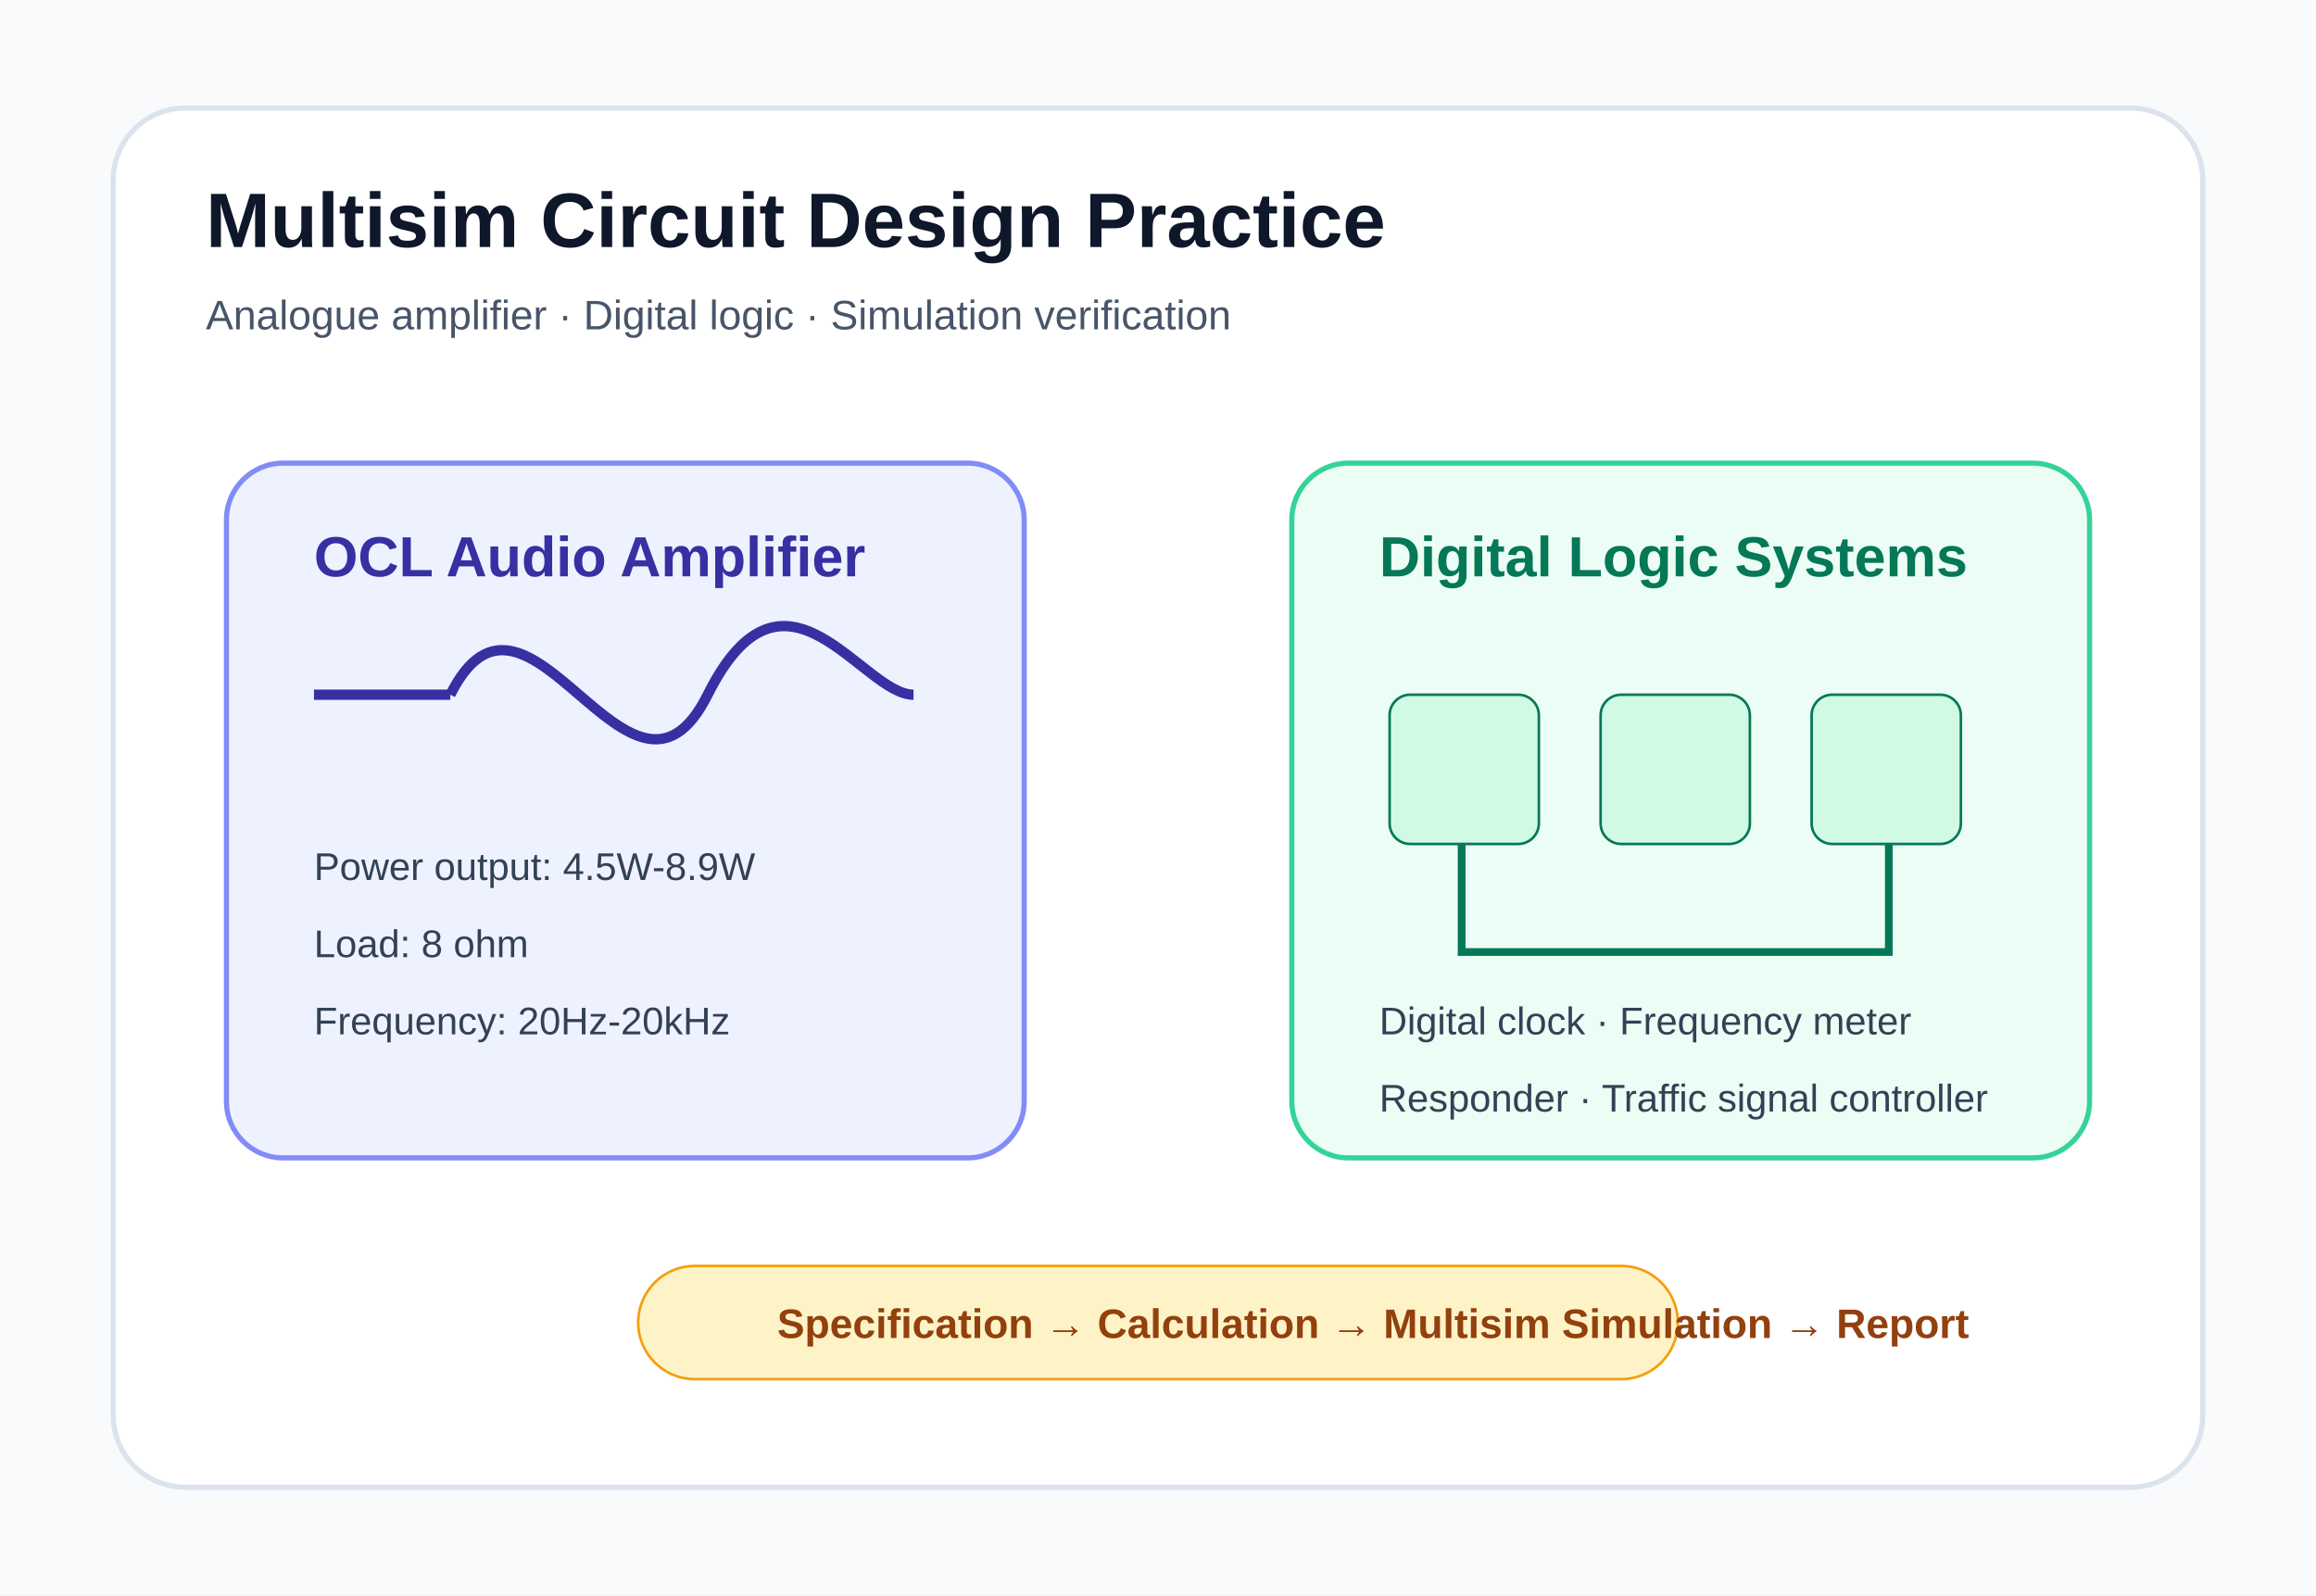
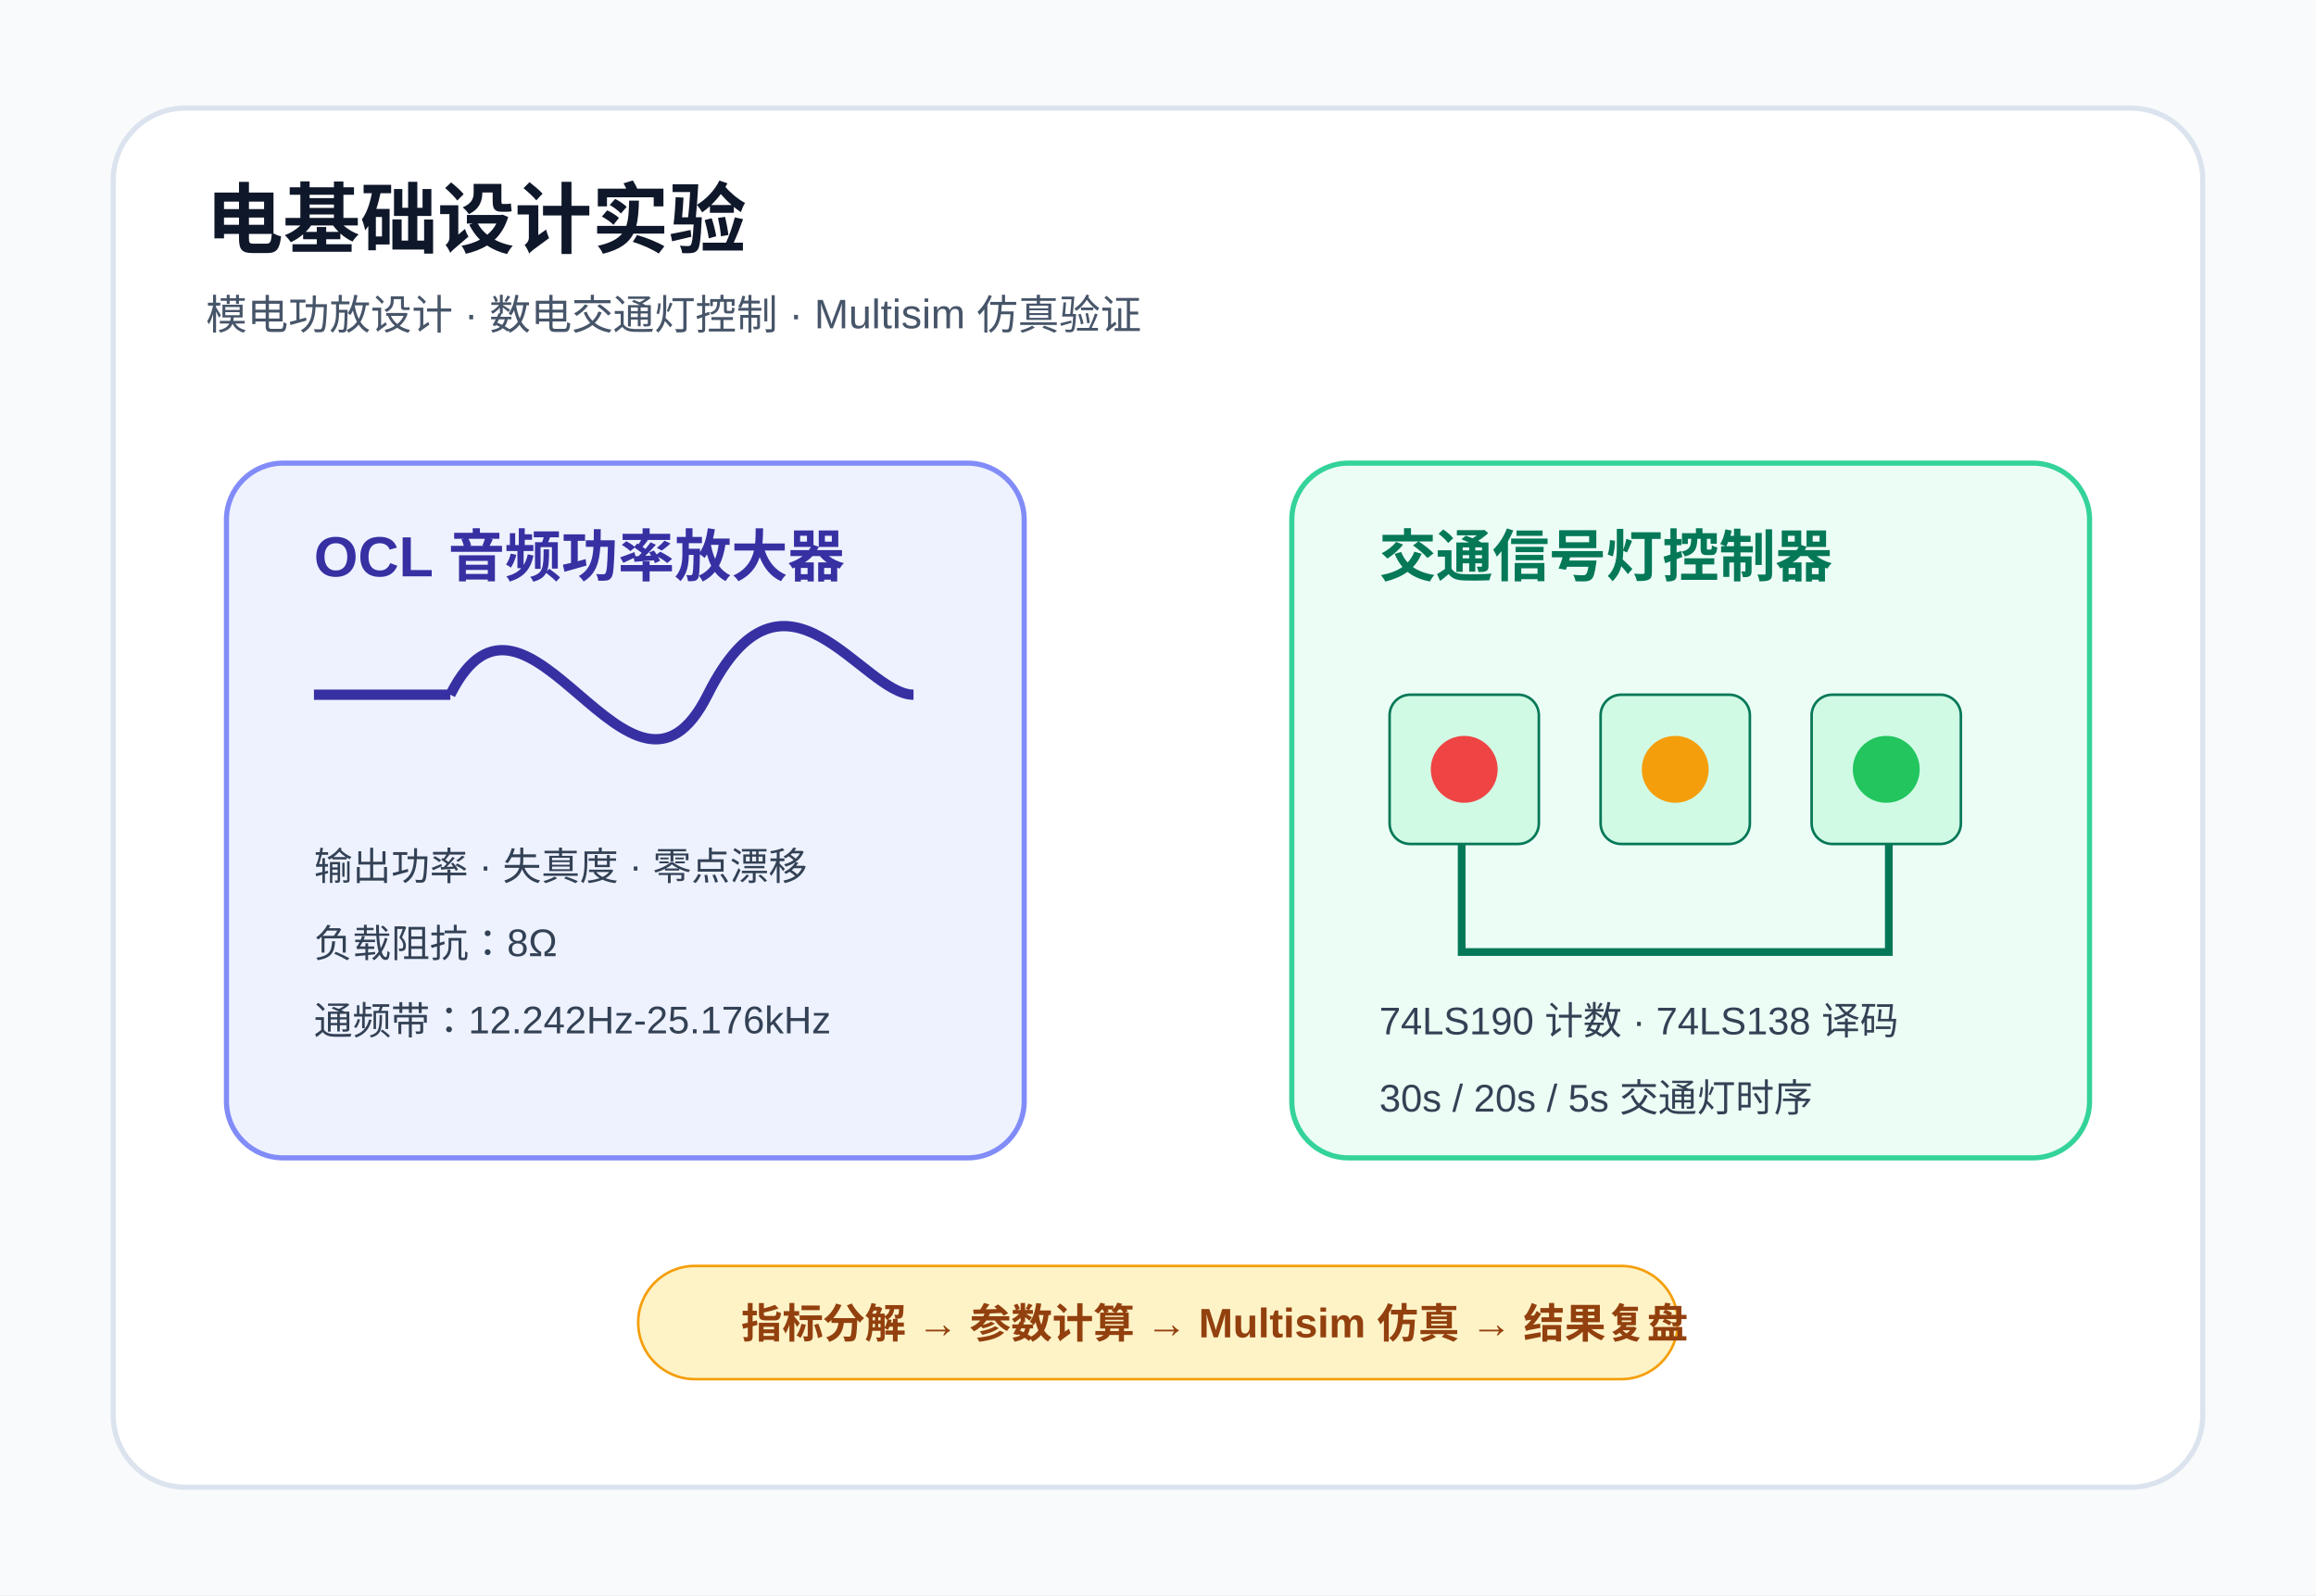
<svg xmlns="http://www.w3.org/2000/svg" width="900" height="620" viewBox="0 0 900 620" role="img" aria-labelledby="title desc">
  <rect width="900" height="620" fill="#f8fafc" />
  <rect x="44" y="42" width="812" height="536" rx="28" fill="#ffffff" stroke="#dbe3ee" stroke-width="2" />
-   <text x="80" y="96" fill="#0f172a" font-family="Arial, sans-serif" font-size="30" font-weight="700">Multisim Circuit Design Practice</text>
-   <text x="80" y="128" fill="#475569" font-family="Arial, sans-serif" font-size="16">Analogue amplifier · Digital logic · Simulation verification</text>
+   <text x="80" y="96" fill="#0f172a" font-family="Arial, sans-serif" font-size="30" font-weight="700">电基础设计实验</text>
+   <text x="80" y="128" fill="#475569" font-family="Arial, sans-serif" font-size="16">模电功放设计 · 数电交通灯控制 · Multisim 仿真验证</text>
  <g font-family="Arial, sans-serif">
    <rect x="88" y="180" width="310" height="270" rx="22" fill="#eef2ff" stroke="#818cf8" stroke-width="2" />
-     <text x="122" y="224" fill="#3730a3" font-size="22" font-weight="700">OCL Audio Amplifier</text>
+     <text x="122" y="224" fill="#3730a3" font-size="22" font-weight="700">OCL 音频功率放大器</text>
    <line x1="122" y1="270" x2="175" y2="270" stroke="#3730a3" stroke-width="4" />
    <path d="M175 270 C205 210 245 330 275 270 S335 270 355 270" fill="none" stroke="#3730a3" stroke-width="4" />
-     <text x="122" y="342" fill="#334155" font-size="15">Power output: 4.5W-8.9W</text>
-     <text x="122" y="372" fill="#334155" font-size="15">Load: 8 ohm</text>
-     <text x="122" y="402" fill="#334155" font-size="15">Frequency: 20Hz-20kHz</text>
+     <text x="122" y="342" fill="#334155" font-size="15">输出功率 · 失真度 · 零点漂移</text>
+     <text x="122" y="372" fill="#334155" font-size="15">负载阻抗：8Ω</text>
+     <text x="122" y="402" fill="#334155" font-size="15">通频带：12.242Hz-25.176kHz</text>
    <rect x="502" y="180" width="310" height="270" rx="22" fill="#ecfdf5" stroke="#34d399" stroke-width="2" />
-     <text x="536" y="224" fill="#047857" font-size="22" font-weight="700">Digital Logic Systems</text>
+     <text x="536" y="224" fill="#047857" font-size="22" font-weight="700">交通信号灯控制器</text>
    <rect x="540" y="270" width="58" height="58" rx="8" fill="#d1fae5" stroke="#047857" />
    <rect x="622" y="270" width="58" height="58" rx="8" fill="#d1fae5" stroke="#047857" />
    <rect x="704" y="270" width="58" height="58" rx="8" fill="#d1fae5" stroke="#047857" />
+     <circle cx="569" cy="299" r="13" fill="#ef4444" />
+     <circle cx="651" cy="299" r="13" fill="#f59e0b" />
+     <circle cx="733" cy="299" r="13" fill="#22c55e" />
    <path d="M568 328V370H734V328" fill="none" stroke="#047857" stroke-width="3" />
-     <text x="536" y="402" fill="#334155" font-size="15">Digital clock · Frequency meter</text>
-     <text x="536" y="432" fill="#334155" font-size="15">Responder · Traffic signal controller</text>
+     <text x="536" y="402" fill="#334155" font-size="15">74LS190 计数 · 74LS138 译码</text>
+     <text x="536" y="432" fill="#334155" font-size="15">30s / 20s / 5s 交通灯时序</text>
    <rect x="248" y="492" width="404" height="44" rx="22" fill="#fef3c7" stroke="#f59e0b" />
-     <text x="302" y="520" fill="#92400e" font-size="16" font-weight="700">Specification → Calculation → Multisim Simulation → Report</text>
+     <text x="288" y="520" fill="#92400e" font-size="16" font-weight="700">指标分解 → 参数计算 → Multisim 仿真 → 结果复盘</text>
  </g>
</svg>
